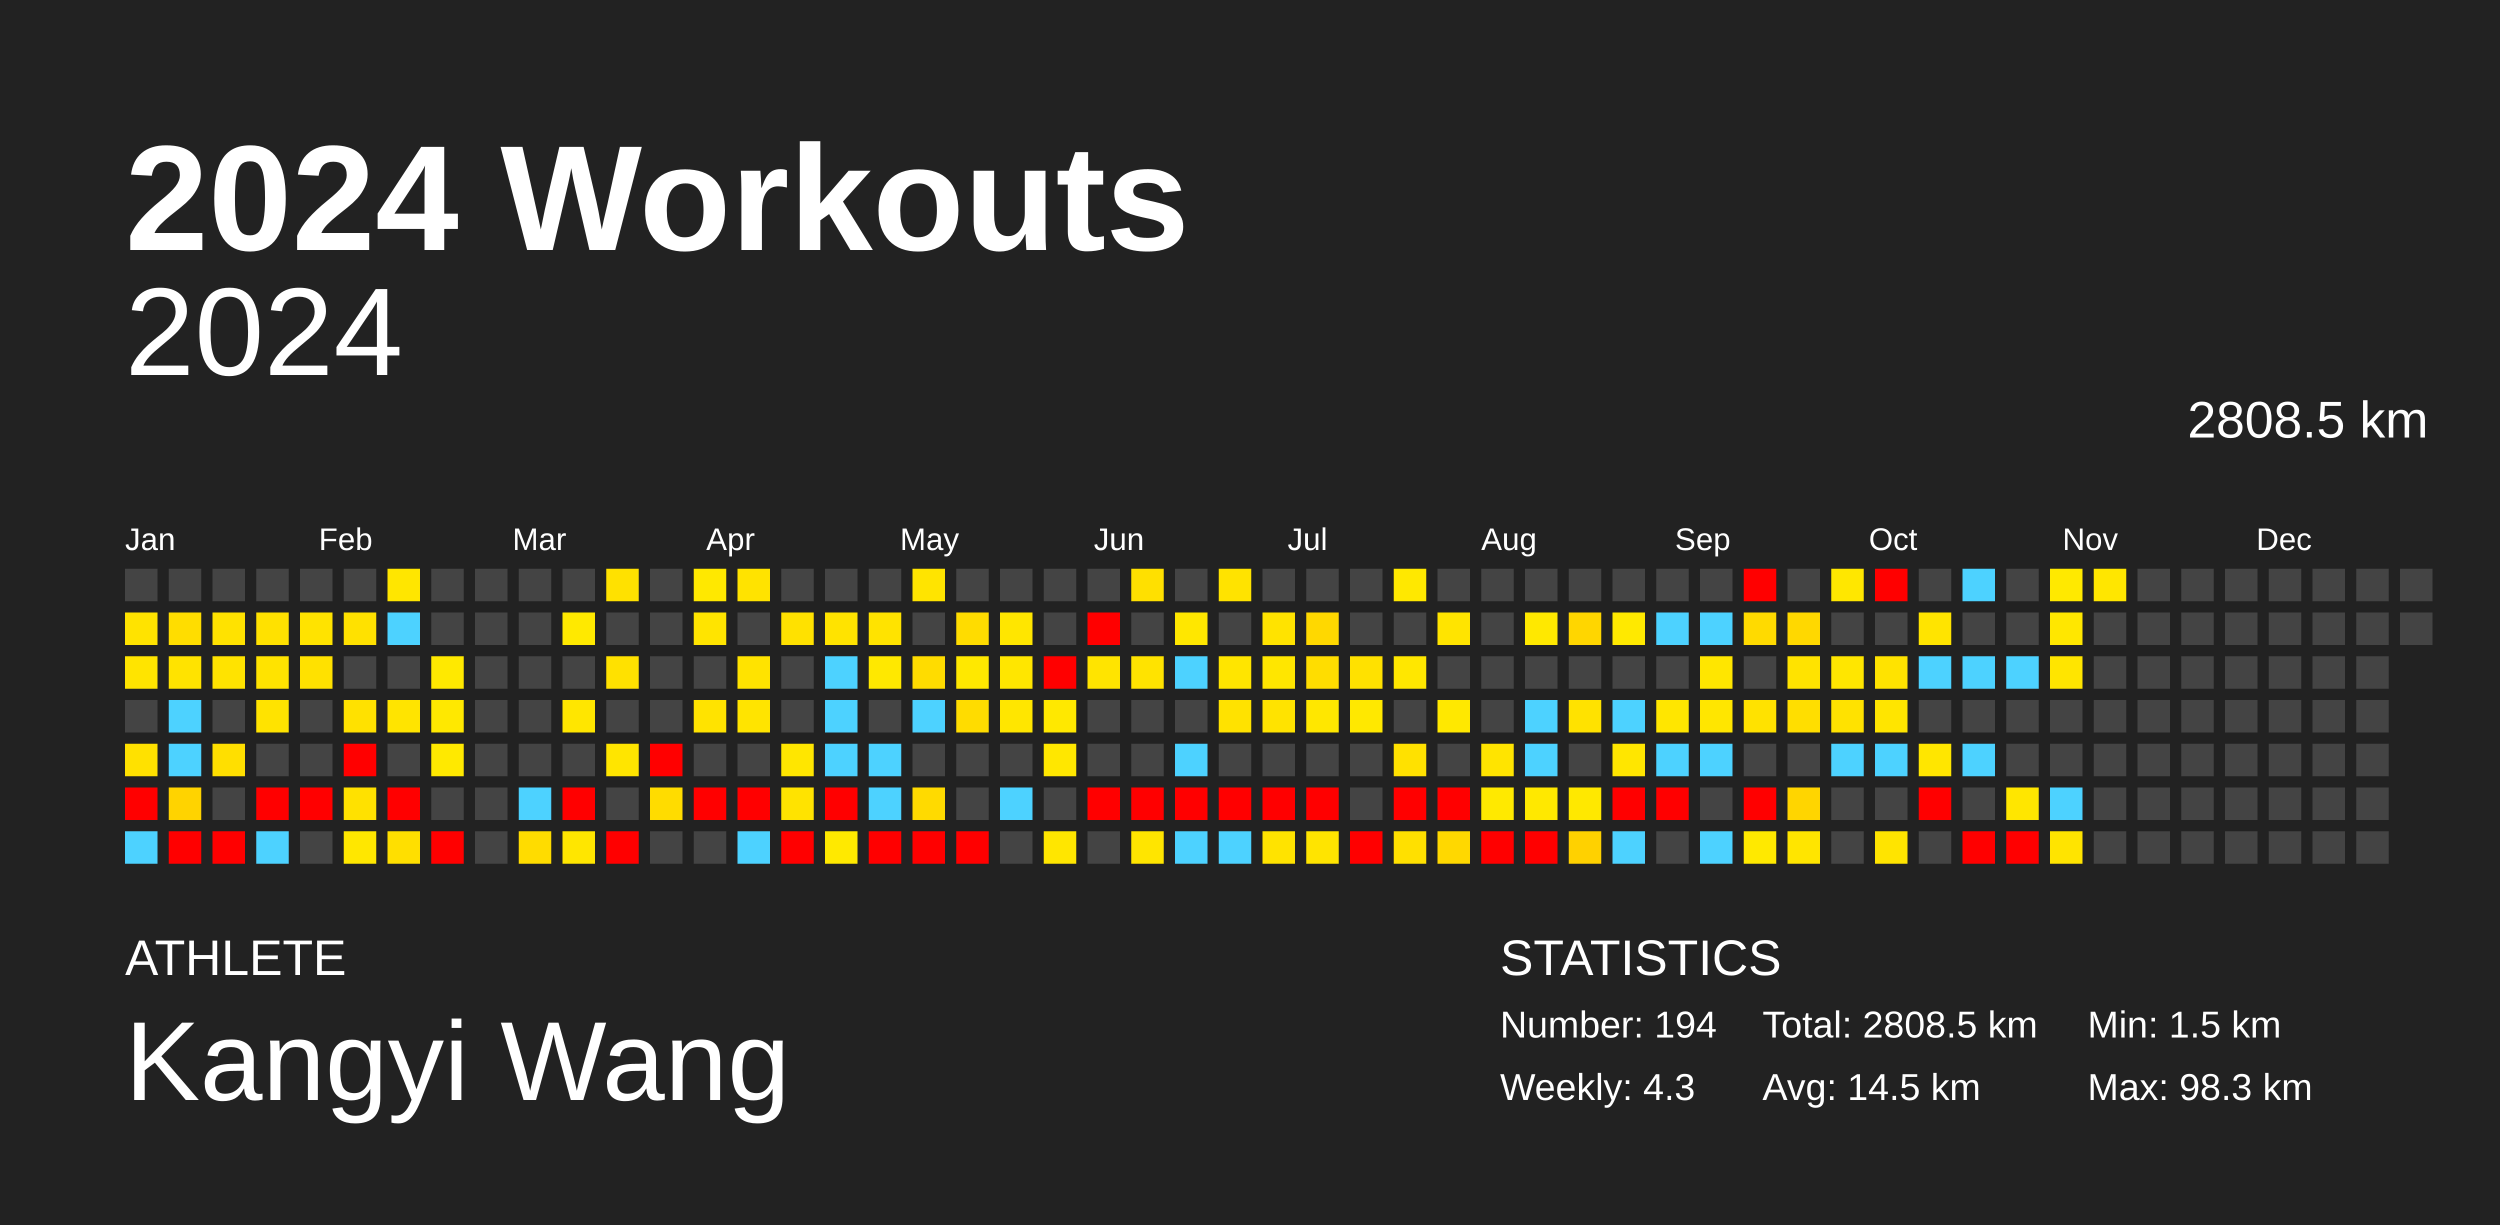
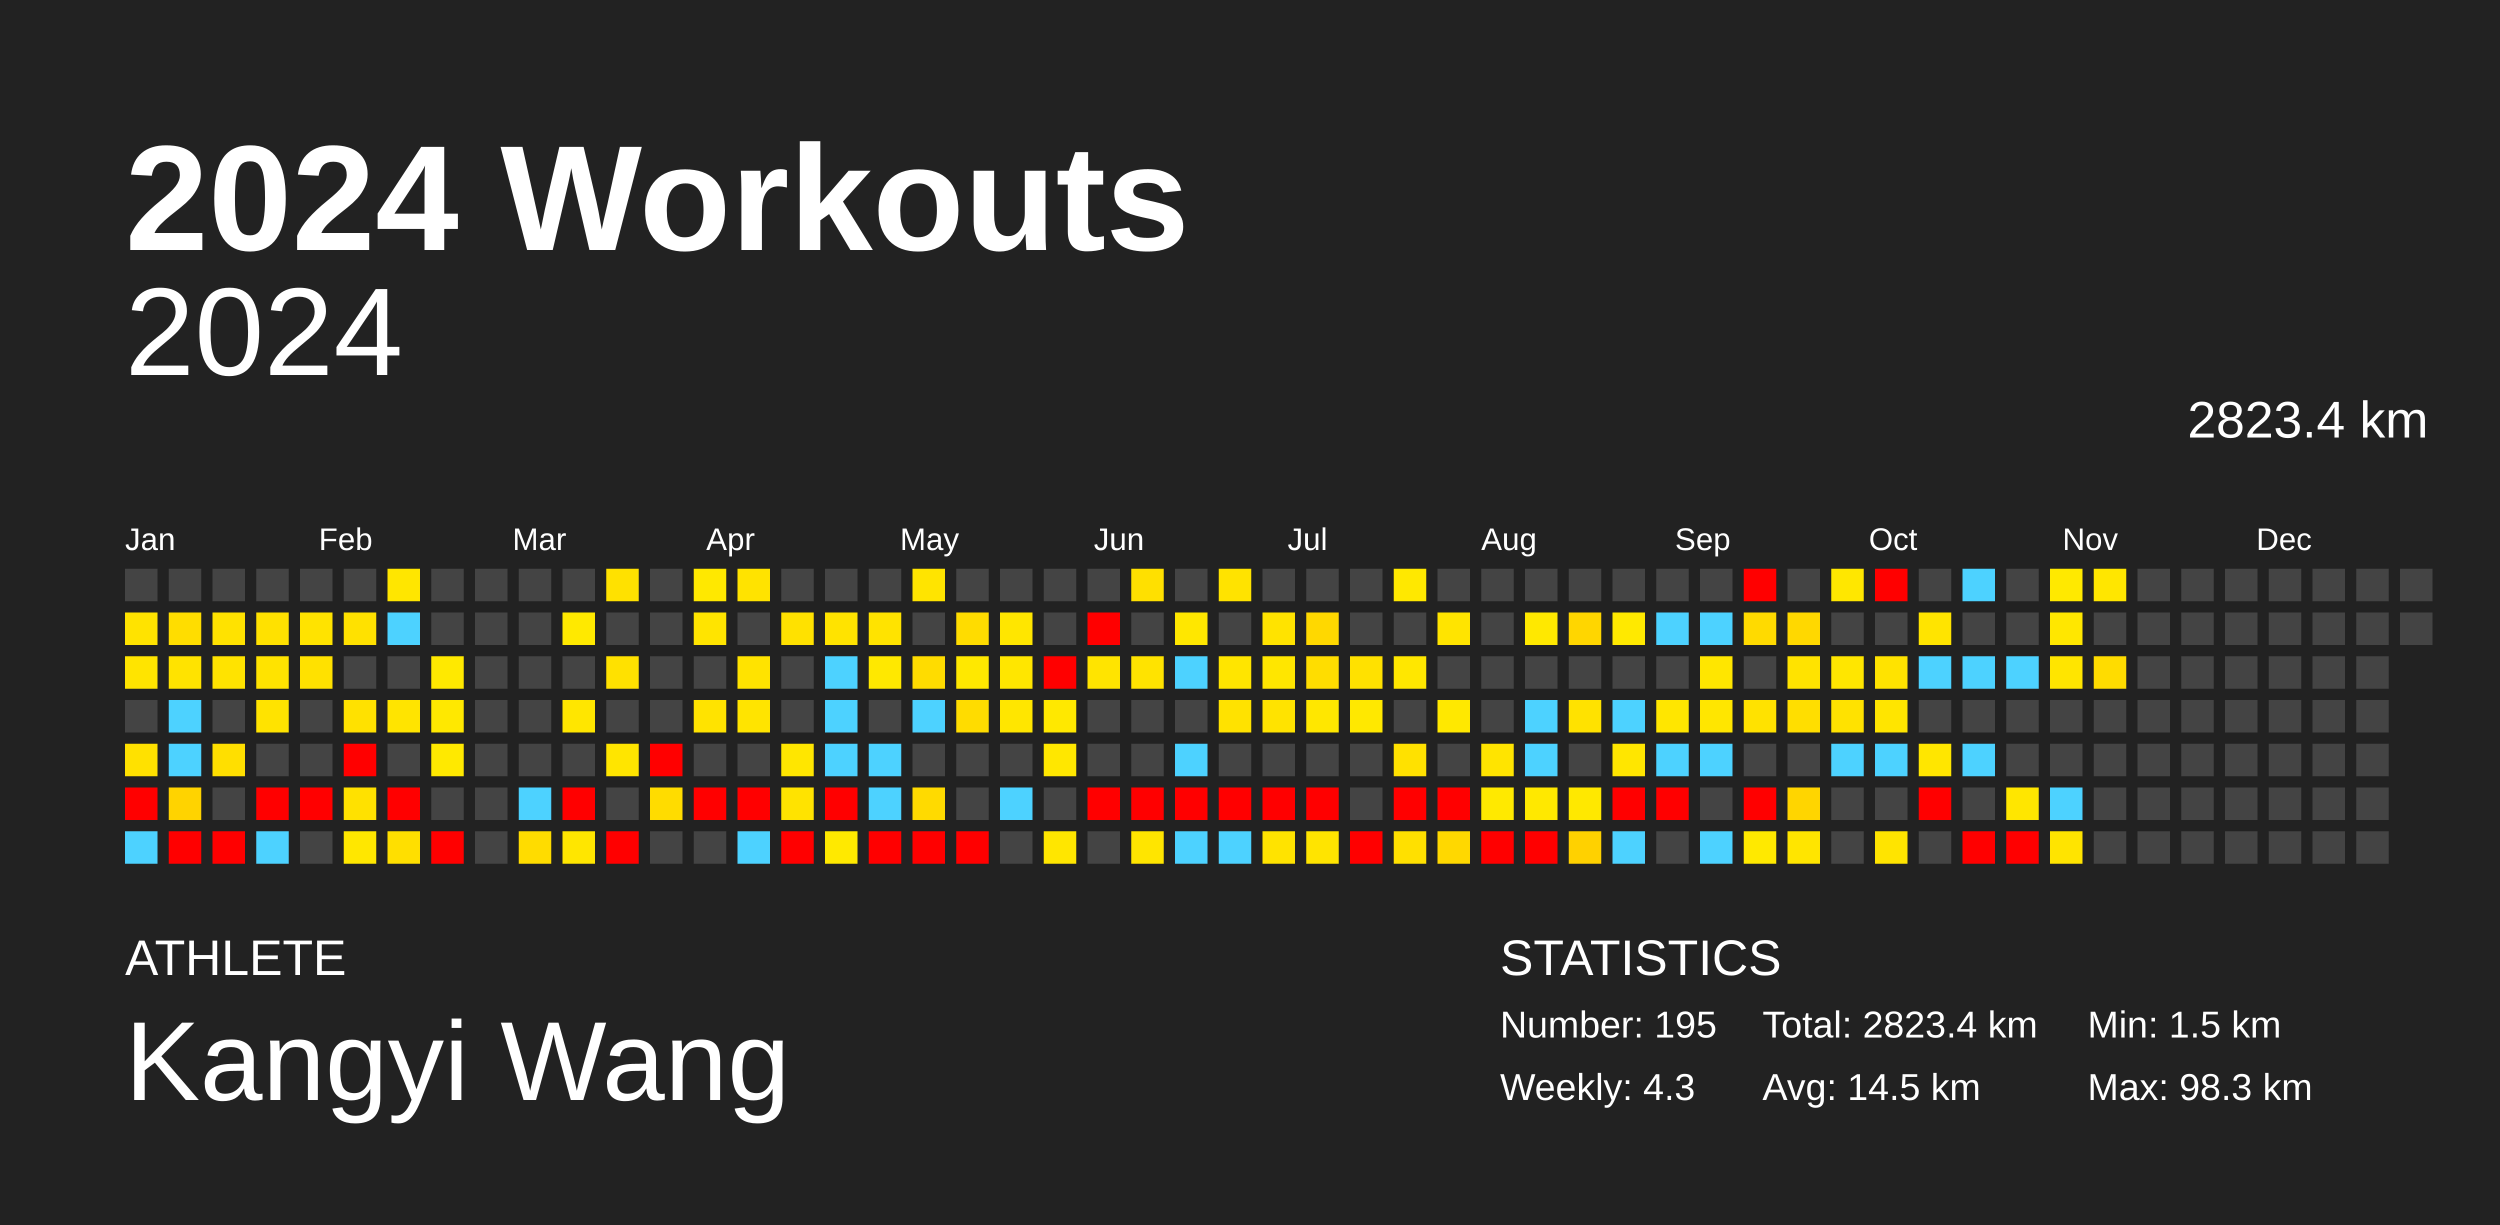
<svg xmlns="http://www.w3.org/2000/svg" baseProfile="full" height="98mm" version="1.1" viewBox="0,0,200,98" width="200mm">
  <defs />
  <rect fill="#222222" height="98" width="200" x="0" y="0" />
  <text fill="#FFFFFF" style="font-size:12px; font-family:Arial; font-weight:bold;" x="10" y="20">2024 Workouts</text>
  <text fill="#FFFFFF" style="font-size:4px; font-family:Arial" x="10" y="78">ATHLETE</text>
  <text fill="#FFFFFF" style="font-size:9px; font-family:Arial" x="10" y="88">Kangyi Wang</text>
  <text fill="#FFFFFF" style="font-size:4px; font-family:Arial" x="120" y="78">STATISTICS</text>
-   <text fill="#FFFFFF" style="font-size:3px; font-family:Arial" x="120" y="83">Number: 194</text>
+   <text fill="#FFFFFF" style="font-size:3px; font-family:Arial" x="120" y="83">Number: 195</text>
  <text fill="#FFFFFF" style="font-size:3px; font-family:Arial" x="120" y="88">Weekly: 4.3</text>
-   <text fill="#FFFFFF" style="font-size:3px; font-family:Arial" x="141" y="83">Total: 2808.5 km</text>
+   <text fill="#FFFFFF" style="font-size:3px; font-family:Arial" x="141" y="83">Total: 2823.4 km</text>
  <text fill="#FFFFFF" style="font-size:3px; font-family:Arial" x="141" y="88">Avg: 14.5 km</text>
  <text fill="#FFFFFF" style="font-size:3px; font-family:Arial" x="167" y="83">Min: 1.5 km</text>
  <text fill="#FFFFFF" style="font-size:3px; font-family:Arial" x="167" y="88">Max: 98.3 km</text>
  <text alignment-baseline="hanging" fill="#FFFFFF" style="font-size:10.0px; font-family:Arial;" x="10" y="30">2024</text>
-   <text alignment-baseline="hanging" fill="#FFFFFF" style="font-size:4.125px; font-family:Arial;" x="175" y="35">2808.5 km</text>
+   <text alignment-baseline="hanging" fill="#FFFFFF" style="font-size:4.125px; font-family:Arial;" x="175" y="35">2823.4 km</text>
  <text fill="#FFFFFF" style="font-size:2.5px; font-family:Arial" x="10.0" y="44">Jan</text>
  <text fill="#FFFFFF" style="font-size:2.5px; font-family:Arial" x="25.5" y="44">Feb</text>
  <text fill="#FFFFFF" style="font-size:2.5px; font-family:Arial" x="41.0" y="44">Mar</text>
  <text fill="#FFFFFF" style="font-size:2.5px; font-family:Arial" x="56.5" y="44">Apr</text>
  <text fill="#FFFFFF" style="font-size:2.5px; font-family:Arial" x="72.0" y="44">May</text>
  <text fill="#FFFFFF" style="font-size:2.5px; font-family:Arial" x="87.5" y="44">Jun</text>
  <text fill="#FFFFFF" style="font-size:2.5px; font-family:Arial" x="103.0" y="44">Jul</text>
  <text fill="#FFFFFF" style="font-size:2.5px; font-family:Arial" x="118.5" y="44">Aug</text>
  <text fill="#FFFFFF" style="font-size:2.5px; font-family:Arial" x="134.0" y="44">Sep</text>
  <text fill="#FFFFFF" style="font-size:2.5px; font-family:Arial" x="149.5" y="44">Oct</text>
  <text fill="#FFFFFF" style="font-size:2.5px; font-family:Arial" x="165.0" y="44">Nov</text>
  <text fill="#FFFFFF" style="font-size:2.5px; font-family:Arial" x="180.5" y="44">Dec</text>
  <rect fill="#444444" height="2.6" width="2.6" x="10.0" y="45.5" />
  <rect fill="#ffe300" height="2.6" width="2.6" x="10.0" y="49.0" />
  <rect fill="#ffe400" height="2.6" width="2.6" x="10.0" y="52.5" />
  <rect fill="#444444" height="2.6" width="2.6" x="10.0" y="56.0" />
  <rect fill="#ffe100" height="2.6" width="2.6" x="10.0" y="59.5" />
  <rect fill="red" height="2.6" width="2.6" x="10.0" y="63.0" />
  <rect fill="#4dd2ff" height="2.6" width="2.6" x="10.0" y="66.5" />
  <rect fill="#444444" height="2.6" width="2.6" x="13.5" y="45.5" />
  <rect fill="#ffdd00" height="2.6" width="2.6" x="13.5" y="49.0" />
  <rect fill="#ffe300" height="2.6" width="2.6" x="13.5" y="52.5" />
  <rect fill="#4dd2ff" height="2.6" width="2.6" x="13.5" y="56.0" />
  <rect fill="#4dd2ff" height="2.6" width="2.6" x="13.5" y="59.5" />
  <rect fill="#ffd300" height="2.6" width="2.6" x="13.5" y="63.0" />
  <rect fill="red" height="2.6" width="2.6" x="13.5" y="66.5" />
  <rect fill="#444444" height="2.6" width="2.6" x="17.0" y="45.5" />
  <rect fill="#ffe200" height="2.6" width="2.6" x="17.0" y="49.0" />
  <rect fill="#ffe300" height="2.6" width="2.6" x="17.0" y="52.5" />
  <rect fill="#444444" height="2.6" width="2.6" x="17.0" y="56.0" />
  <rect fill="#ffdf00" height="2.6" width="2.6" x="17.0" y="59.5" />
  <rect fill="#444444" height="2.6" width="2.6" x="17.0" y="63.0" />
  <rect fill="red" height="2.6" width="2.6" x="17.0" y="66.5" />
  <rect fill="#444444" height="2.6" width="2.6" x="20.5" y="45.5" />
  <rect fill="#ffe100" height="2.6" width="2.6" x="20.5" y="49.0" />
  <rect fill="#ffe300" height="2.6" width="2.6" x="20.5" y="52.5" />
  <rect fill="#ffe300" height="2.6" width="2.6" x="20.5" y="56.0" />
  <rect fill="#444444" height="2.6" width="2.6" x="20.5" y="59.5" />
  <rect fill="red" height="2.6" width="2.6" x="20.5" y="63.0" />
  <rect fill="#4dd2ff" height="2.6" width="2.6" x="20.5" y="66.5" />
  <rect fill="#444444" height="2.6" width="2.6" x="24.0" y="45.5" />
  <rect fill="#ffe300" height="2.6" width="2.6" x="24.0" y="49.0" />
  <rect fill="#ffe100" height="2.6" width="2.6" x="24.0" y="52.5" />
  <rect fill="#444444" height="2.6" width="2.6" x="24.0" y="56.0" />
  <rect fill="#444444" height="2.6" width="2.6" x="24.0" y="59.5" />
  <rect fill="red" height="2.6" width="2.6" x="24.0" y="63.0" />
  <rect fill="#444444" height="2.6" width="2.6" x="24.0" y="66.5" />
  <rect fill="#444444" height="2.6" width="2.6" x="27.5" y="45.5" />
  <rect fill="#ffe100" height="2.6" width="2.6" x="27.5" y="49.0" />
  <rect fill="#444444" height="2.6" width="2.6" x="27.5" y="52.5" />
  <rect fill="#ffe100" height="2.6" width="2.6" x="27.5" y="56.0" />
  <rect fill="red" height="2.6" width="2.6" x="27.5" y="59.5" />
  <rect fill="#ffe100" height="2.6" width="2.6" x="27.5" y="63.0" />
  <rect fill="#ffe700" height="2.6" width="2.6" x="27.5" y="66.5" />
  <rect fill="#ffe600" height="2.6" width="2.6" x="31.0" y="45.5" />
  <rect fill="#4dd2ff" height="2.6" width="2.6" x="31.0" y="49.0" />
  <rect fill="#444444" height="2.6" width="2.6" x="31.0" y="52.5" />
  <rect fill="#ffe400" height="2.6" width="2.6" x="31.0" y="56.0" />
  <rect fill="#444444" height="2.6" width="2.6" x="31.0" y="59.5" />
  <rect fill="red" height="2.6" width="2.6" x="31.0" y="63.0" />
  <rect fill="#ffdf00" height="2.6" width="2.6" x="31.0" y="66.5" />
  <rect fill="#444444" height="2.6" width="2.6" x="34.5" y="45.5" />
  <rect fill="#444444" height="2.6" width="2.6" x="34.5" y="49.0" />
  <rect fill="#ffe900" height="2.6" width="2.6" x="34.5" y="52.5" />
  <rect fill="#ffe800" height="2.6" width="2.6" x="34.5" y="56.0" />
  <rect fill="#ffe900" height="2.6" width="2.6" x="34.5" y="59.5" />
  <rect fill="#444444" height="2.6" width="2.6" x="34.5" y="63.0" />
  <rect fill="red" height="2.6" width="2.6" x="34.5" y="66.5" />
  <rect fill="#444444" height="2.6" width="2.6" x="38.0" y="45.5" />
  <rect fill="#444444" height="2.6" width="2.6" x="38.0" y="49.0" />
  <rect fill="#444444" height="2.6" width="2.6" x="38.0" y="52.5" />
  <rect fill="#444444" height="2.6" width="2.6" x="38.0" y="56.0" />
  <rect fill="#444444" height="2.6" width="2.6" x="38.0" y="59.5" />
  <rect fill="#444444" height="2.6" width="2.6" x="38.0" y="63.0" />
  <rect fill="#444444" height="2.6" width="2.6" x="38.0" y="66.5" />
  <rect fill="#444444" height="2.6" width="2.6" x="41.5" y="45.5" />
  <rect fill="#444444" height="2.6" width="2.6" x="41.5" y="49.0" />
  <rect fill="#444444" height="2.6" width="2.6" x="41.5" y="52.5" />
  <rect fill="#444444" height="2.6" width="2.6" x="41.5" y="56.0" />
  <rect fill="#444444" height="2.6" width="2.6" x="41.5" y="59.5" />
  <rect fill="#4dd2ff" height="2.6" width="2.6" x="41.5" y="63.0" />
  <rect fill="#ffdc00" height="2.6" width="2.6" x="41.5" y="66.5" />
  <rect fill="#444444" height="2.6" width="2.6" x="45.0" y="45.5" />
  <rect fill="#ffe900" height="2.6" width="2.6" x="45.0" y="49.0" />
  <rect fill="#444444" height="2.6" width="2.6" x="45.0" y="52.5" />
  <rect fill="#ffe600" height="2.6" width="2.6" x="45.0" y="56.0" />
  <rect fill="#444444" height="2.6" width="2.6" x="45.0" y="59.5" />
  <rect fill="red" height="2.6" width="2.6" x="45.0" y="63.0" />
  <rect fill="#ffe600" height="2.6" width="2.6" x="45.0" y="66.5" />
  <rect fill="#ffe100" height="2.6" width="2.6" x="48.5" y="45.5" />
  <rect fill="#444444" height="2.6" width="2.6" x="48.5" y="49.0" />
  <rect fill="#ffe100" height="2.6" width="2.6" x="48.5" y="52.5" />
  <rect fill="#444444" height="2.6" width="2.6" x="48.5" y="56.0" />
  <rect fill="#ffe500" height="2.6" width="2.6" x="48.5" y="59.5" />
  <rect fill="#444444" height="2.6" width="2.6" x="48.5" y="63.0" />
  <rect fill="red" height="2.6" width="2.6" x="48.5" y="66.5" />
  <rect fill="#444444" height="2.6" width="2.6" x="52.0" y="45.5" />
  <rect fill="#444444" height="2.6" width="2.6" x="52.0" y="49.0" />
  <rect fill="#444444" height="2.6" width="2.6" x="52.0" y="52.5" />
  <rect fill="#444444" height="2.6" width="2.6" x="52.0" y="56.0" />
  <rect fill="red" height="2.6" width="2.6" x="52.0" y="59.5" />
  <rect fill="#ffdc00" height="2.6" width="2.6" x="52.0" y="63.0" />
  <rect fill="#444444" height="2.6" width="2.6" x="52.0" y="66.5" />
  <rect fill="#ffe800" height="2.6" width="2.6" x="55.5" y="45.5" />
  <rect fill="#ffe400" height="2.6" width="2.6" x="55.5" y="49.0" />
  <rect fill="#444444" height="2.6" width="2.6" x="55.5" y="52.5" />
  <rect fill="#ffe300" height="2.6" width="2.6" x="55.5" y="56.0" />
  <rect fill="#444444" height="2.6" width="2.6" x="55.5" y="59.5" />
  <rect fill="red" height="2.6" width="2.6" x="55.5" y="63.0" />
  <rect fill="#444444" height="2.6" width="2.6" x="55.5" y="66.5" />
  <rect fill="#ffe300" height="2.6" width="2.6" x="59.0" y="45.5" />
  <rect fill="#444444" height="2.6" width="2.6" x="59.0" y="49.0" />
  <rect fill="#ffe300" height="2.6" width="2.6" x="59.0" y="52.5" />
  <rect fill="#ffe400" height="2.6" width="2.6" x="59.0" y="56.0" />
  <rect fill="#444444" height="2.6" width="2.6" x="59.0" y="59.5" />
  <rect fill="red" height="2.6" width="2.6" x="59.0" y="63.0" />
  <rect fill="#4dd2ff" height="2.6" width="2.6" x="59.0" y="66.5" />
  <rect fill="#444444" height="2.6" width="2.6" x="62.5" y="45.5" />
  <rect fill="#ffe100" height="2.6" width="2.6" x="62.5" y="49.0" />
  <rect fill="#444444" height="2.6" width="2.6" x="62.5" y="52.5" />
  <rect fill="#444444" height="2.6" width="2.6" x="62.5" y="56.0" />
  <rect fill="#ffe600" height="2.6" width="2.6" x="62.5" y="59.5" />
  <rect fill="#ffe300" height="2.6" width="2.6" x="62.5" y="63.0" />
  <rect fill="red" height="2.6" width="2.6" x="62.5" y="66.5" />
  <rect fill="#444444" height="2.6" width="2.6" x="66.0" y="45.5" />
  <rect fill="#ffe300" height="2.6" width="2.6" x="66.0" y="49.0" />
  <rect fill="#4dd2ff" height="2.6" width="2.6" x="66.0" y="52.5" />
  <rect fill="#4dd2ff" height="2.6" width="2.6" x="66.0" y="56.0" />
  <rect fill="#4dd2ff" height="2.6" width="2.6" x="66.0" y="59.5" />
  <rect fill="red" height="2.6" width="2.6" x="66.0" y="63.0" />
  <rect fill="#ffe900" height="2.6" width="2.6" x="66.0" y="66.5" />
  <rect fill="#444444" height="2.6" width="2.6" x="69.5" y="45.5" />
  <rect fill="#ffe300" height="2.6" width="2.6" x="69.5" y="49.0" />
  <rect fill="#ffe800" height="2.6" width="2.6" x="69.5" y="52.5" />
  <rect fill="#444444" height="2.6" width="2.6" x="69.5" y="56.0" />
  <rect fill="#4dd2ff" height="2.6" width="2.6" x="69.5" y="59.5" />
  <rect fill="#4dd2ff" height="2.6" width="2.6" x="69.5" y="63.0" />
  <rect fill="red" height="2.6" width="2.6" x="69.5" y="66.5" />
  <rect fill="#ffe400" height="2.6" width="2.6" x="73.0" y="45.5" />
  <rect fill="#444444" height="2.6" width="2.6" x="73.0" y="49.0" />
  <rect fill="#ffdc00" height="2.6" width="2.6" x="73.0" y="52.5" />
  <rect fill="#4dd2ff" height="2.6" width="2.6" x="73.0" y="56.0" />
  <rect fill="#444444" height="2.6" width="2.6" x="73.0" y="59.5" />
  <rect fill="#ffda00" height="2.6" width="2.6" x="73.0" y="63.0" />
  <rect fill="red" height="2.6" width="2.6" x="73.0" y="66.5" />
  <rect fill="#444444" height="2.6" width="2.6" x="76.5" y="45.5" />
  <rect fill="#ffdc00" height="2.6" width="2.6" x="76.5" y="49.0" />
  <rect fill="#ffe800" height="2.6" width="2.6" x="76.5" y="52.5" />
  <rect fill="#ffdc00" height="2.6" width="2.6" x="76.5" y="56.0" />
  <rect fill="#444444" height="2.6" width="2.6" x="76.5" y="59.5" />
  <rect fill="#444444" height="2.6" width="2.6" x="76.5" y="63.0" />
  <rect fill="red" height="2.6" width="2.6" x="76.5" y="66.5" />
  <rect fill="#444444" height="2.6" width="2.6" x="80.0" y="45.5" />
  <rect fill="#ffe600" height="2.6" width="2.6" x="80.0" y="49.0" />
  <rect fill="#ffe600" height="2.6" width="2.6" x="80.0" y="52.5" />
  <rect fill="#ffe600" height="2.6" width="2.6" x="80.0" y="56.0" />
  <rect fill="#444444" height="2.6" width="2.6" x="80.0" y="59.5" />
  <rect fill="#4dd2ff" height="2.6" width="2.6" x="80.0" y="63.0" />
  <rect fill="#444444" height="2.6" width="2.6" x="80.0" y="66.5" />
  <rect fill="#444444" height="2.6" width="2.6" x="83.5" y="45.5" />
  <rect fill="#444444" height="2.6" width="2.6" x="83.5" y="49.0" />
  <rect fill="red" height="2.6" width="2.6" x="83.5" y="52.5" />
  <rect fill="#ffe800" height="2.6" width="2.6" x="83.5" y="56.0" />
  <rect fill="#ffe700" height="2.6" width="2.6" x="83.5" y="59.5" />
  <rect fill="#444444" height="2.6" width="2.6" x="83.5" y="63.0" />
  <rect fill="#ffe600" height="2.6" width="2.6" x="83.5" y="66.5" />
  <rect fill="#444444" height="2.6" width="2.6" x="87.0" y="45.5" />
  <rect fill="red" height="2.6" width="2.6" x="87.0" y="49.0" />
  <rect fill="#ffe400" height="2.6" width="2.6" x="87.0" y="52.5" />
  <rect fill="#444444" height="2.6" width="2.6" x="87.0" y="56.0" />
  <rect fill="#444444" height="2.6" width="2.6" x="87.0" y="59.5" />
  <rect fill="red" height="2.6" width="2.6" x="87.0" y="63.0" />
  <rect fill="#444444" height="2.6" width="2.6" x="87.0" y="66.5" />
  <rect fill="#ffe000" height="2.6" width="2.6" x="90.5" y="45.5" />
  <rect fill="#444444" height="2.6" width="2.6" x="90.5" y="49.0" />
  <rect fill="#ffe300" height="2.6" width="2.6" x="90.5" y="52.5" />
  <rect fill="#444444" height="2.6" width="2.6" x="90.5" y="56.0" />
  <rect fill="#444444" height="2.6" width="2.6" x="90.5" y="59.5" />
  <rect fill="red" height="2.6" width="2.6" x="90.5" y="63.0" />
  <rect fill="#ffe500" height="2.6" width="2.6" x="90.5" y="66.5" />
  <rect fill="#444444" height="2.6" width="2.6" x="94.0" y="45.5" />
  <rect fill="#ffe700" height="2.6" width="2.6" x="94.0" y="49.0" />
  <rect fill="#4dd2ff" height="2.6" width="2.6" x="94.0" y="52.5" />
  <rect fill="#444444" height="2.6" width="2.6" x="94.0" y="56.0" />
  <rect fill="#4dd2ff" height="2.6" width="2.6" x="94.0" y="59.5" />
  <rect fill="red" height="2.6" width="2.6" x="94.0" y="63.0" />
  <rect fill="#4dd2ff" height="2.6" width="2.6" x="94.0" y="66.5" />
  <rect fill="#ffe300" height="2.6" width="2.6" x="97.5" y="45.5" />
  <rect fill="#444444" height="2.6" width="2.6" x="97.5" y="49.0" />
  <rect fill="#ffe500" height="2.6" width="2.6" x="97.5" y="52.5" />
  <rect fill="#ffe200" height="2.6" width="2.6" x="97.5" y="56.0" />
  <rect fill="#444444" height="2.6" width="2.6" x="97.5" y="59.5" />
  <rect fill="red" height="2.6" width="2.6" x="97.5" y="63.0" />
  <rect fill="#4dd2ff" height="2.6" width="2.6" x="97.5" y="66.5" />
  <rect fill="#444444" height="2.6" width="2.6" x="101.0" y="45.5" />
  <rect fill="#ffe300" height="2.6" width="2.6" x="101.0" y="49.0" />
  <rect fill="#ffe600" height="2.6" width="2.6" x="101.0" y="52.5" />
  <rect fill="#ffe300" height="2.6" width="2.6" x="101.0" y="56.0" />
  <rect fill="#444444" height="2.6" width="2.6" x="101.0" y="59.5" />
  <rect fill="red" height="2.6" width="2.6" x="101.0" y="63.0" />
  <rect fill="#ffe300" height="2.6" width="2.6" x="101.0" y="66.5" />
  <rect fill="#444444" height="2.6" width="2.6" x="104.5" y="45.5" />
  <rect fill="#ffd800" height="2.6" width="2.6" x="104.5" y="49.0" />
  <rect fill="#ffdd00" height="2.6" width="2.6" x="104.5" y="52.5" />
  <rect fill="#ffe700" height="2.6" width="2.6" x="104.5" y="56.0" />
  <rect fill="#444444" height="2.6" width="2.6" x="104.5" y="59.5" />
  <rect fill="red" height="2.6" width="2.6" x="104.5" y="63.0" />
  <rect fill="#ffe400" height="2.6" width="2.6" x="104.5" y="66.5" />
  <rect fill="#444444" height="2.6" width="2.6" x="108.0" y="45.5" />
  <rect fill="#444444" height="2.6" width="2.6" x="108.0" y="49.0" />
  <rect fill="#ffe100" height="2.6" width="2.6" x="108.0" y="52.5" />
  <rect fill="#ffe800" height="2.6" width="2.6" x="108.0" y="56.0" />
  <rect fill="#444444" height="2.6" width="2.6" x="108.0" y="59.5" />
  <rect fill="#444444" height="2.6" width="2.6" x="108.0" y="63.0" />
  <rect fill="red" height="2.6" width="2.6" x="108.0" y="66.5" />
  <rect fill="#ffe800" height="2.6" width="2.6" x="111.5" y="45.5" />
  <rect fill="#444444" height="2.6" width="2.6" x="111.5" y="49.0" />
  <rect fill="#ffe700" height="2.6" width="2.6" x="111.5" y="52.5" />
  <rect fill="#444444" height="2.6" width="2.6" x="111.5" y="56.0" />
  <rect fill="#ffe100" height="2.6" width="2.6" x="111.5" y="59.5" />
  <rect fill="red" height="2.6" width="2.6" x="111.5" y="63.0" />
  <rect fill="#ffe000" height="2.6" width="2.6" x="111.5" y="66.5" />
  <rect fill="#444444" height="2.6" width="2.6" x="115.0" y="45.5" />
  <rect fill="#ffe400" height="2.6" width="2.6" x="115.0" y="49.0" />
  <rect fill="#444444" height="2.6" width="2.6" x="115.0" y="52.5" />
  <rect fill="#ffe800" height="2.6" width="2.6" x="115.0" y="56.0" />
  <rect fill="#444444" height="2.6" width="2.6" x="115.0" y="59.5" />
  <rect fill="red" height="2.6" width="2.6" x="115.0" y="63.0" />
  <rect fill="#ffd800" height="2.6" width="2.6" x="115.0" y="66.5" />
  <rect fill="#444444" height="2.6" width="2.6" x="118.5" y="45.5" />
  <rect fill="#444444" height="2.6" width="2.6" x="118.5" y="49.0" />
  <rect fill="#444444" height="2.6" width="2.6" x="118.5" y="52.5" />
  <rect fill="#444444" height="2.6" width="2.6" x="118.5" y="56.0" />
  <rect fill="#ffe400" height="2.6" width="2.6" x="118.5" y="59.5" />
  <rect fill="#ffe900" height="2.6" width="2.6" x="118.5" y="63.0" />
  <rect fill="red" height="2.6" width="2.6" x="118.5" y="66.5" />
  <rect fill="#444444" height="2.6" width="2.6" x="122.0" y="45.5" />
  <rect fill="#ffe800" height="2.6" width="2.6" x="122.0" y="49.0" />
  <rect fill="#444444" height="2.6" width="2.6" x="122.0" y="52.5" />
  <rect fill="#4dd2ff" height="2.6" width="2.6" x="122.0" y="56.0" />
  <rect fill="#4dd2ff" height="2.6" width="2.6" x="122.0" y="59.5" />
  <rect fill="#ffe800" height="2.6" width="2.6" x="122.0" y="63.0" />
  <rect fill="red" height="2.6" width="2.6" x="122.0" y="66.5" />
  <rect fill="#444444" height="2.6" width="2.6" x="125.5" y="45.5" />
  <rect fill="#ffd600" height="2.6" width="2.6" x="125.5" y="49.0" />
  <rect fill="#444444" height="2.6" width="2.6" x="125.5" y="52.5" />
  <rect fill="#ffe200" height="2.6" width="2.6" x="125.5" y="56.0" />
  <rect fill="#444444" height="2.6" width="2.6" x="125.5" y="59.5" />
  <rect fill="#ffe800" height="2.6" width="2.6" x="125.5" y="63.0" />
  <rect fill="#ffd100" height="2.6" width="2.6" x="125.5" y="66.5" />
  <rect fill="#444444" height="2.6" width="2.6" x="129.0" y="45.5" />
  <rect fill="#ffe900" height="2.6" width="2.6" x="129.0" y="49.0" />
  <rect fill="#444444" height="2.6" width="2.6" x="129.0" y="52.5" />
  <rect fill="#4dd2ff" height="2.6" width="2.6" x="129.0" y="56.0" />
  <rect fill="#ffe600" height="2.6" width="2.6" x="129.0" y="59.5" />
  <rect fill="red" height="2.6" width="2.6" x="129.0" y="63.0" />
  <rect fill="#4dd2ff" height="2.6" width="2.6" x="129.0" y="66.5" />
  <rect fill="#444444" height="2.6" width="2.6" x="132.5" y="45.5" />
  <rect fill="#4dd2ff" height="2.6" width="2.6" x="132.5" y="49.0" />
  <rect fill="#444444" height="2.6" width="2.6" x="132.5" y="52.5" />
  <rect fill="#ffe600" height="2.6" width="2.6" x="132.5" y="56.0" />
  <rect fill="#4dd2ff" height="2.6" width="2.6" x="132.5" y="59.5" />
  <rect fill="red" height="2.6" width="2.6" x="132.5" y="63.0" />
  <rect fill="#444444" height="2.6" width="2.6" x="132.5" y="66.5" />
  <rect fill="#444444" height="2.6" width="2.6" x="136.0" y="45.5" />
  <rect fill="#4dd2ff" height="2.6" width="2.6" x="136.0" y="49.0" />
  <rect fill="#ffe600" height="2.6" width="2.6" x="136.0" y="52.5" />
  <rect fill="#ffe600" height="2.6" width="2.6" x="136.0" y="56.0" />
  <rect fill="#4dd2ff" height="2.6" width="2.6" x="136.0" y="59.5" />
  <rect fill="#444444" height="2.6" width="2.6" x="136.0" y="63.0" />
  <rect fill="#4dd2ff" height="2.6" width="2.6" x="136.0" y="66.5" />
  <rect fill="red" height="2.6" width="2.6" x="139.5" y="45.5" />
  <rect fill="#ffda00" height="2.6" width="2.6" x="139.5" y="49.0" />
  <rect fill="#444444" height="2.6" width="2.6" x="139.5" y="52.5" />
  <rect fill="#ffe200" height="2.6" width="2.6" x="139.5" y="56.0" />
  <rect fill="#444444" height="2.6" width="2.6" x="139.5" y="59.5" />
  <rect fill="red" height="2.6" width="2.6" x="139.5" y="63.0" />
  <rect fill="#ffe900" height="2.6" width="2.6" x="139.5" y="66.5" />
  <rect fill="#444444" height="2.6" width="2.6" x="143.0" y="45.5" />
  <rect fill="#ffd800" height="2.6" width="2.6" x="143.0" y="49.0" />
  <rect fill="#ffe300" height="2.6" width="2.6" x="143.0" y="52.5" />
  <rect fill="#ffde00" height="2.6" width="2.6" x="143.0" y="56.0" />
  <rect fill="#444444" height="2.6" width="2.6" x="143.0" y="59.5" />
  <rect fill="#ffd500" height="2.6" width="2.6" x="143.0" y="63.0" />
  <rect fill="#ffe500" height="2.6" width="2.6" x="143.0" y="66.5" />
  <rect fill="#ffe700" height="2.6" width="2.6" x="146.5" y="45.5" />
  <rect fill="#444444" height="2.6" width="2.6" x="146.5" y="49.0" />
  <rect fill="#ffe600" height="2.6" width="2.6" x="146.5" y="52.5" />
  <rect fill="#ffe200" height="2.6" width="2.6" x="146.5" y="56.0" />
  <rect fill="#4dd2ff" height="2.6" width="2.6" x="146.5" y="59.5" />
  <rect fill="#444444" height="2.6" width="2.6" x="146.5" y="63.0" />
  <rect fill="#444444" height="2.6" width="2.6" x="146.5" y="66.5" />
  <rect fill="red" height="2.6" width="2.6" x="150.0" y="45.5" />
  <rect fill="#444444" height="2.6" width="2.6" x="150.0" y="49.0" />
  <rect fill="#ffe300" height="2.6" width="2.6" x="150.0" y="52.5" />
  <rect fill="#ffe500" height="2.6" width="2.6" x="150.0" y="56.0" />
  <rect fill="#4dd2ff" height="2.6" width="2.6" x="150.0" y="59.5" />
  <rect fill="#444444" height="2.6" width="2.6" x="150.0" y="63.0" />
  <rect fill="#ffe400" height="2.6" width="2.6" x="150.0" y="66.5" />
  <rect fill="#444444" height="2.6" width="2.6" x="153.5" y="45.5" />
  <rect fill="#ffe400" height="2.6" width="2.6" x="153.5" y="49.0" />
  <rect fill="#4dd2ff" height="2.6" width="2.6" x="153.5" y="52.5" />
  <rect fill="#444444" height="2.6" width="2.6" x="153.5" y="56.0" />
  <rect fill="#ffe600" height="2.6" width="2.6" x="153.5" y="59.5" />
  <rect fill="red" height="2.6" width="2.6" x="153.5" y="63.0" />
  <rect fill="#444444" height="2.6" width="2.6" x="153.5" y="66.5" />
  <rect fill="#4dd2ff" height="2.6" width="2.6" x="157.0" y="45.5" />
  <rect fill="#444444" height="2.6" width="2.6" x="157.0" y="49.0" />
  <rect fill="#4dd2ff" height="2.6" width="2.6" x="157.0" y="52.5" />
  <rect fill="#444444" height="2.6" width="2.6" x="157.0" y="56.0" />
  <rect fill="#4dd2ff" height="2.6" width="2.6" x="157.0" y="59.5" />
  <rect fill="#444444" height="2.6" width="2.6" x="157.0" y="63.0" />
  <rect fill="red" height="2.6" width="2.6" x="157.0" y="66.5" />
  <rect fill="#444444" height="2.6" width="2.6" x="160.5" y="45.5" />
  <rect fill="#444444" height="2.6" width="2.6" x="160.5" y="49.0" />
  <rect fill="#4dd2ff" height="2.6" width="2.6" x="160.5" y="52.5" />
  <rect fill="#444444" height="2.6" width="2.6" x="160.5" y="56.0" />
  <rect fill="#444444" height="2.6" width="2.6" x="160.5" y="59.5" />
  <rect fill="#ffe600" height="2.6" width="2.6" x="160.5" y="63.0" />
  <rect fill="red" height="2.6" width="2.6" x="160.5" y="66.5" />
  <rect fill="#ffe900" height="2.6" width="2.6" x="164.0" y="45.5" />
  <rect fill="#ffe700" height="2.6" width="2.6" x="164.0" y="49.0" />
  <rect fill="#ffe500" height="2.6" width="2.6" x="164.0" y="52.5" />
  <rect fill="#444444" height="2.6" width="2.6" x="164.0" y="56.0" />
  <rect fill="#444444" height="2.6" width="2.6" x="164.0" y="59.5" />
  <rect fill="#4dd2ff" height="2.6" width="2.6" x="164.0" y="63.0" />
  <rect fill="#ffe400" height="2.6" width="2.6" x="164.0" y="66.5" />
  <rect fill="#ffe600" height="2.6" width="2.6" x="167.5" y="45.5" />
  <rect fill="#444444" height="2.6" width="2.6" x="167.5" y="49.0" />
-   <rect fill="#444444" height="2.6" width="2.6" x="167.5" y="52.5" />
+   <rect fill="#ffdc00" height="2.6" width="2.6" x="167.5" y="52.5" />
  <rect fill="#444444" height="2.6" width="2.6" x="167.5" y="56.0" />
  <rect fill="#444444" height="2.6" width="2.6" x="167.5" y="59.5" />
  <rect fill="#444444" height="2.6" width="2.6" x="167.5" y="63.0" />
  <rect fill="#444444" height="2.6" width="2.6" x="167.5" y="66.5" />
  <rect fill="#444444" height="2.6" width="2.6" x="171.0" y="45.5" />
  <rect fill="#444444" height="2.6" width="2.6" x="171.0" y="49.0" />
  <rect fill="#444444" height="2.6" width="2.6" x="171.0" y="52.5" />
  <rect fill="#444444" height="2.6" width="2.6" x="171.0" y="56.0" />
  <rect fill="#444444" height="2.6" width="2.6" x="171.0" y="59.5" />
  <rect fill="#444444" height="2.6" width="2.6" x="171.0" y="63.0" />
  <rect fill="#444444" height="2.6" width="2.6" x="171.0" y="66.5" />
  <rect fill="#444444" height="2.6" width="2.6" x="174.5" y="45.5" />
  <rect fill="#444444" height="2.6" width="2.6" x="174.5" y="49.0" />
  <rect fill="#444444" height="2.6" width="2.6" x="174.5" y="52.5" />
  <rect fill="#444444" height="2.6" width="2.6" x="174.5" y="56.0" />
  <rect fill="#444444" height="2.6" width="2.6" x="174.5" y="59.5" />
  <rect fill="#444444" height="2.6" width="2.6" x="174.5" y="63.0" />
  <rect fill="#444444" height="2.6" width="2.6" x="174.5" y="66.5" />
  <rect fill="#444444" height="2.6" width="2.6" x="178.0" y="45.5" />
  <rect fill="#444444" height="2.6" width="2.6" x="178.0" y="49.0" />
  <rect fill="#444444" height="2.6" width="2.6" x="178.0" y="52.5" />
  <rect fill="#444444" height="2.6" width="2.6" x="178.0" y="56.0" />
  <rect fill="#444444" height="2.6" width="2.6" x="178.0" y="59.5" />
  <rect fill="#444444" height="2.6" width="2.6" x="178.0" y="63.0" />
  <rect fill="#444444" height="2.6" width="2.6" x="178.0" y="66.5" />
  <rect fill="#444444" height="2.6" width="2.6" x="181.5" y="45.5" />
  <rect fill="#444444" height="2.6" width="2.6" x="181.5" y="49.0" />
  <rect fill="#444444" height="2.6" width="2.6" x="181.5" y="52.5" />
  <rect fill="#444444" height="2.6" width="2.6" x="181.5" y="56.0" />
  <rect fill="#444444" height="2.6" width="2.6" x="181.5" y="59.5" />
  <rect fill="#444444" height="2.6" width="2.6" x="181.5" y="63.0" />
  <rect fill="#444444" height="2.6" width="2.6" x="181.5" y="66.5" />
  <rect fill="#444444" height="2.6" width="2.6" x="185.0" y="45.5" />
  <rect fill="#444444" height="2.6" width="2.6" x="185.0" y="49.0" />
  <rect fill="#444444" height="2.6" width="2.6" x="185.0" y="52.5" />
  <rect fill="#444444" height="2.6" width="2.6" x="185.0" y="56.0" />
  <rect fill="#444444" height="2.6" width="2.6" x="185.0" y="59.5" />
  <rect fill="#444444" height="2.6" width="2.6" x="185.0" y="63.0" />
  <rect fill="#444444" height="2.6" width="2.6" x="185.0" y="66.5" />
  <rect fill="#444444" height="2.6" width="2.6" x="188.5" y="45.5" />
  <rect fill="#444444" height="2.6" width="2.6" x="188.5" y="49.0" />
  <rect fill="#444444" height="2.6" width="2.6" x="188.5" y="52.5" />
  <rect fill="#444444" height="2.6" width="2.6" x="188.5" y="56.0" />
  <rect fill="#444444" height="2.6" width="2.6" x="188.5" y="59.5" />
  <rect fill="#444444" height="2.6" width="2.6" x="188.5" y="63.0" />
  <rect fill="#444444" height="2.6" width="2.6" x="188.5" y="66.5" />
  <rect fill="#444444" height="2.6" width="2.6" x="192.0" y="45.5" />
  <rect fill="#444444" height="2.6" width="2.6" x="192.0" y="49.0" />
</svg>
